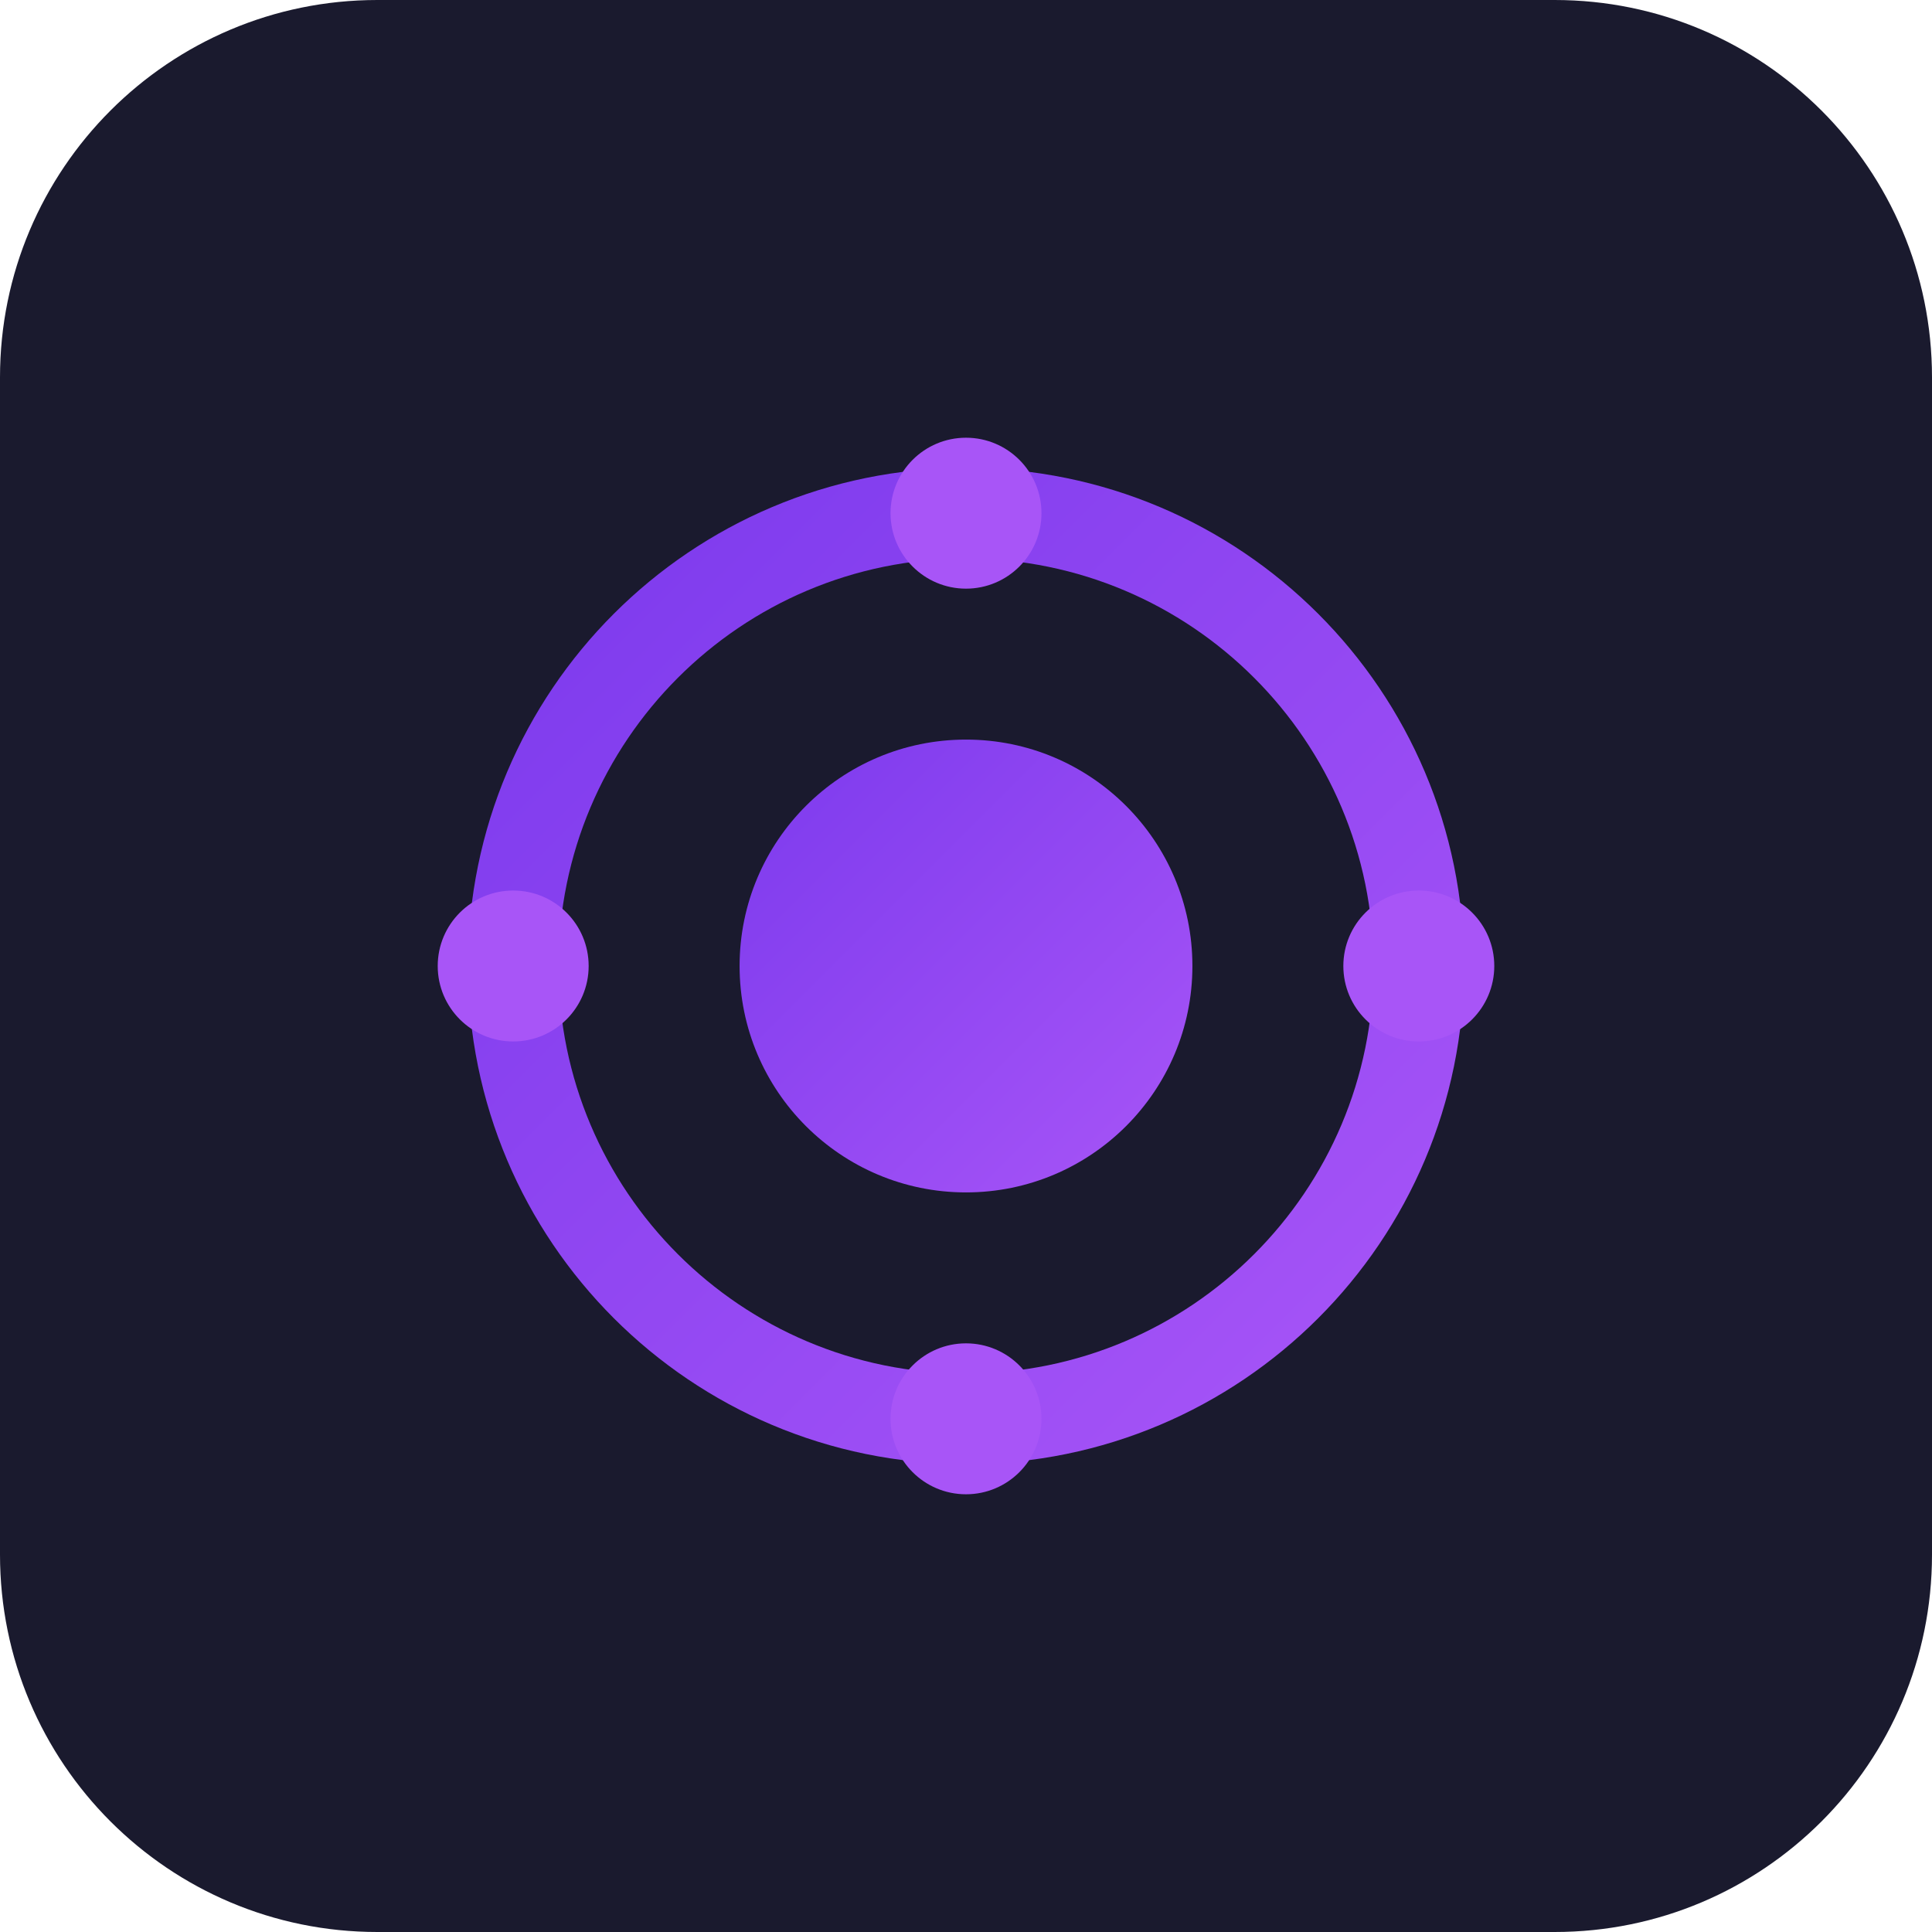
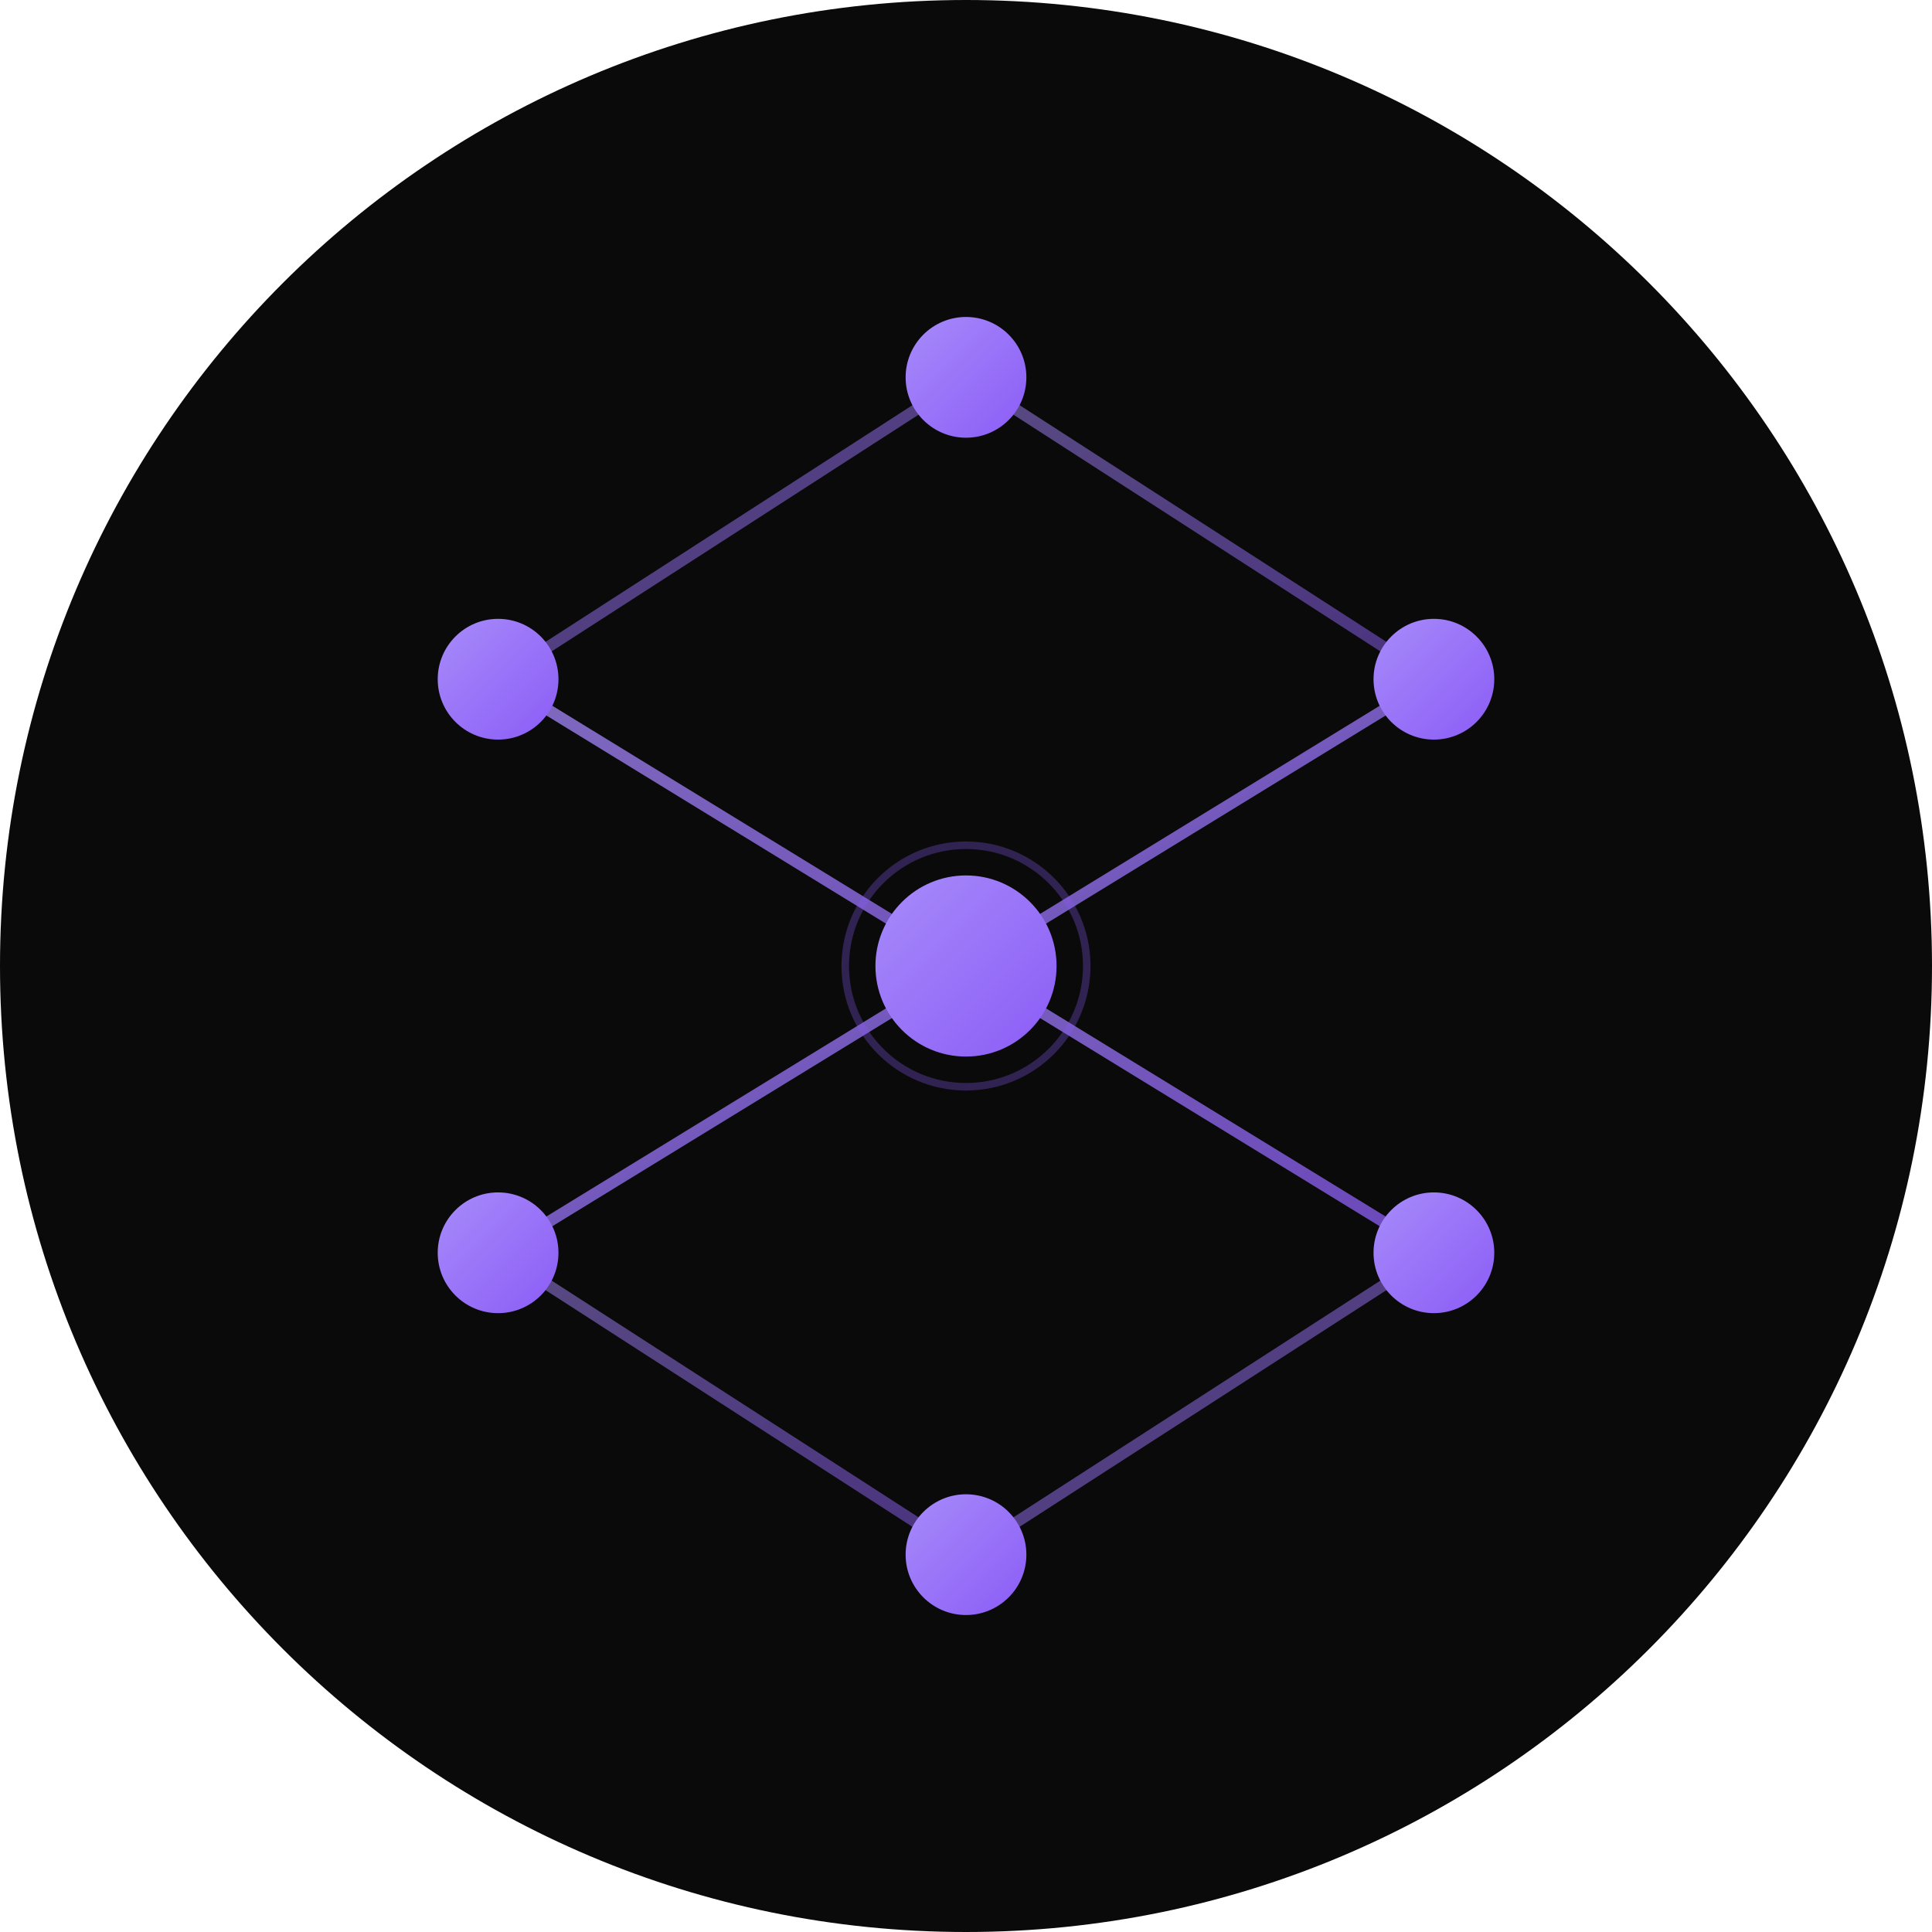
<svg xmlns="http://www.w3.org/2000/svg" viewBox="0 0 512 512">
  <defs>
-     <linearGradient id="grad" x1="0%" y1="0%" x2="100%" y2="100%">
-       <stop offset="0%" style="stop-color:#7c3aed;stop-opacity:1" />
-       <stop offset="100%" style="stop-color:#a855f7;stop-opacity:1" />
+     <linearGradient id="violetGlow" x1="0%" y1="0%" x2="100%" y2="100%">
+       <stop offset="0%" style="stop-color:#a78bfa;stop-opacity:1" />
+       <stop offset="100%" style="stop-color:#8b5cf6;stop-opacity:1" />
    </linearGradient>
  </defs>
-   <rect width="512" height="512" rx="100" fill="#1a1a2e" />
-   <circle cx="256" cy="256" r="120" fill="none" stroke="url(#grad)" stroke-width="24" />
-   <circle cx="256" cy="256" r="60" fill="url(#grad)" />
-   <circle cx="256" cy="136" r="20" fill="#a855f7" />
-   <circle cx="256" cy="376" r="20" fill="#a855f7" />
-   <circle cx="136" cy="256" r="20" fill="#a855f7" />
-   <circle cx="376" cy="256" r="20" fill="#a855f7" />
+   <circle cx="256" cy="256" r="256" fill="#0a0a0a" />
+   <g stroke="url(#violetGlow)" stroke-width="3" stroke-opacity="0.5" fill="none">
+     <line x1="256" y1="100" x2="380" y2="180" />
+     <line x1="380" y1="180" x2="380" y2="332" />
+     <line x1="380" y1="332" x2="256" y2="412" />
+     <line x1="256" y1="412" x2="132" y2="332" />
+     <line x1="132" y1="332" x2="132" y2="180" />
+     <line x1="132" y1="180" x2="256" y2="100" />
+     <line x1="256" y1="100" x2="256" y2="256" />
+     <line x1="380" y1="180" x2="256" y2="256" />
+     <line x1="380" y1="332" x2="256" y2="256" />
+     <line x1="256" y1="412" x2="256" y2="256" />
+     <line x1="132" y1="332" x2="256" y2="256" />
+     <line x1="132" y1="180" x2="256" y2="256" />
+     <line x1="132" y1="180" x2="380" y2="332" />
+     <line x1="380" y1="180" x2="132" y2="332" />
+   </g>
+   <g fill="url(#violetGlow)">
+     <circle cx="256" cy="256" r="24" />
+     <circle cx="256" cy="100" r="16" />
+     <circle cx="380" cy="180" r="16" />
+     <circle cx="380" cy="332" r="16" />
+     <circle cx="256" cy="412" r="16" />
+     <circle cx="132" cy="332" r="16" />
+     <circle cx="132" cy="180" r="16" />
+   </g>
+   <circle cx="256" cy="256" r="32" fill="none" stroke="#8b5cf6" stroke-width="2" stroke-opacity="0.3" />
</svg>
